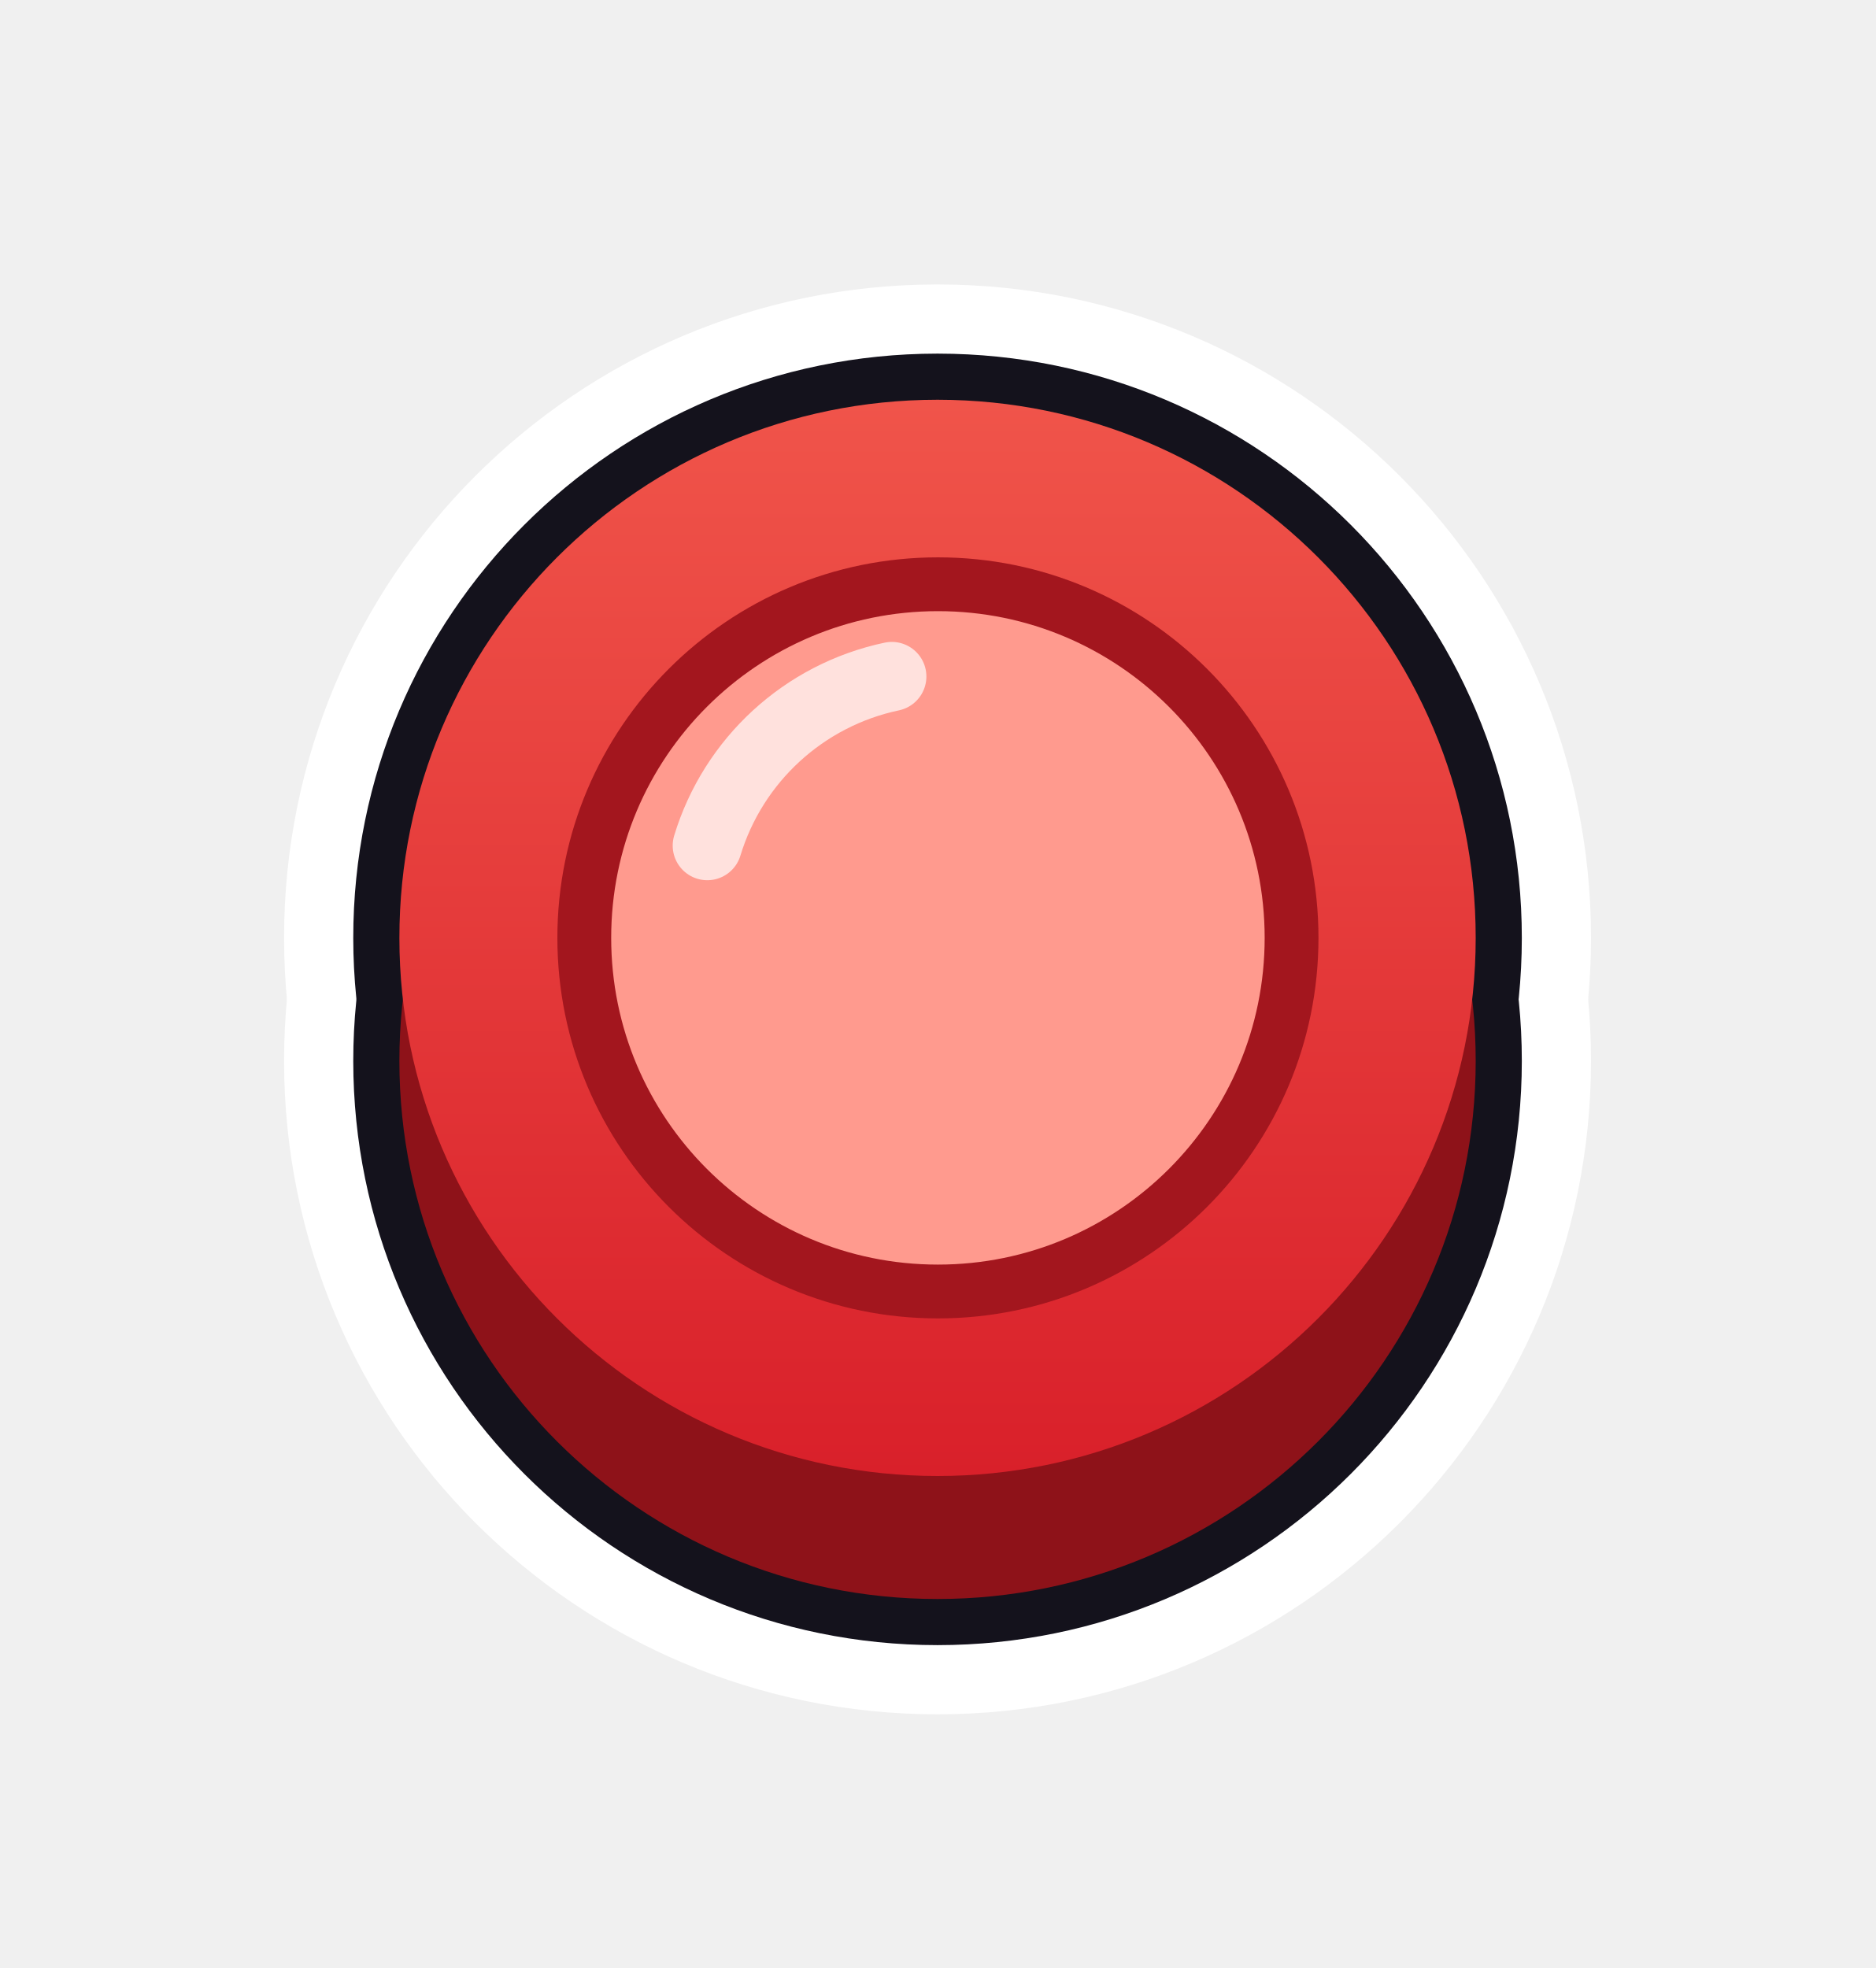
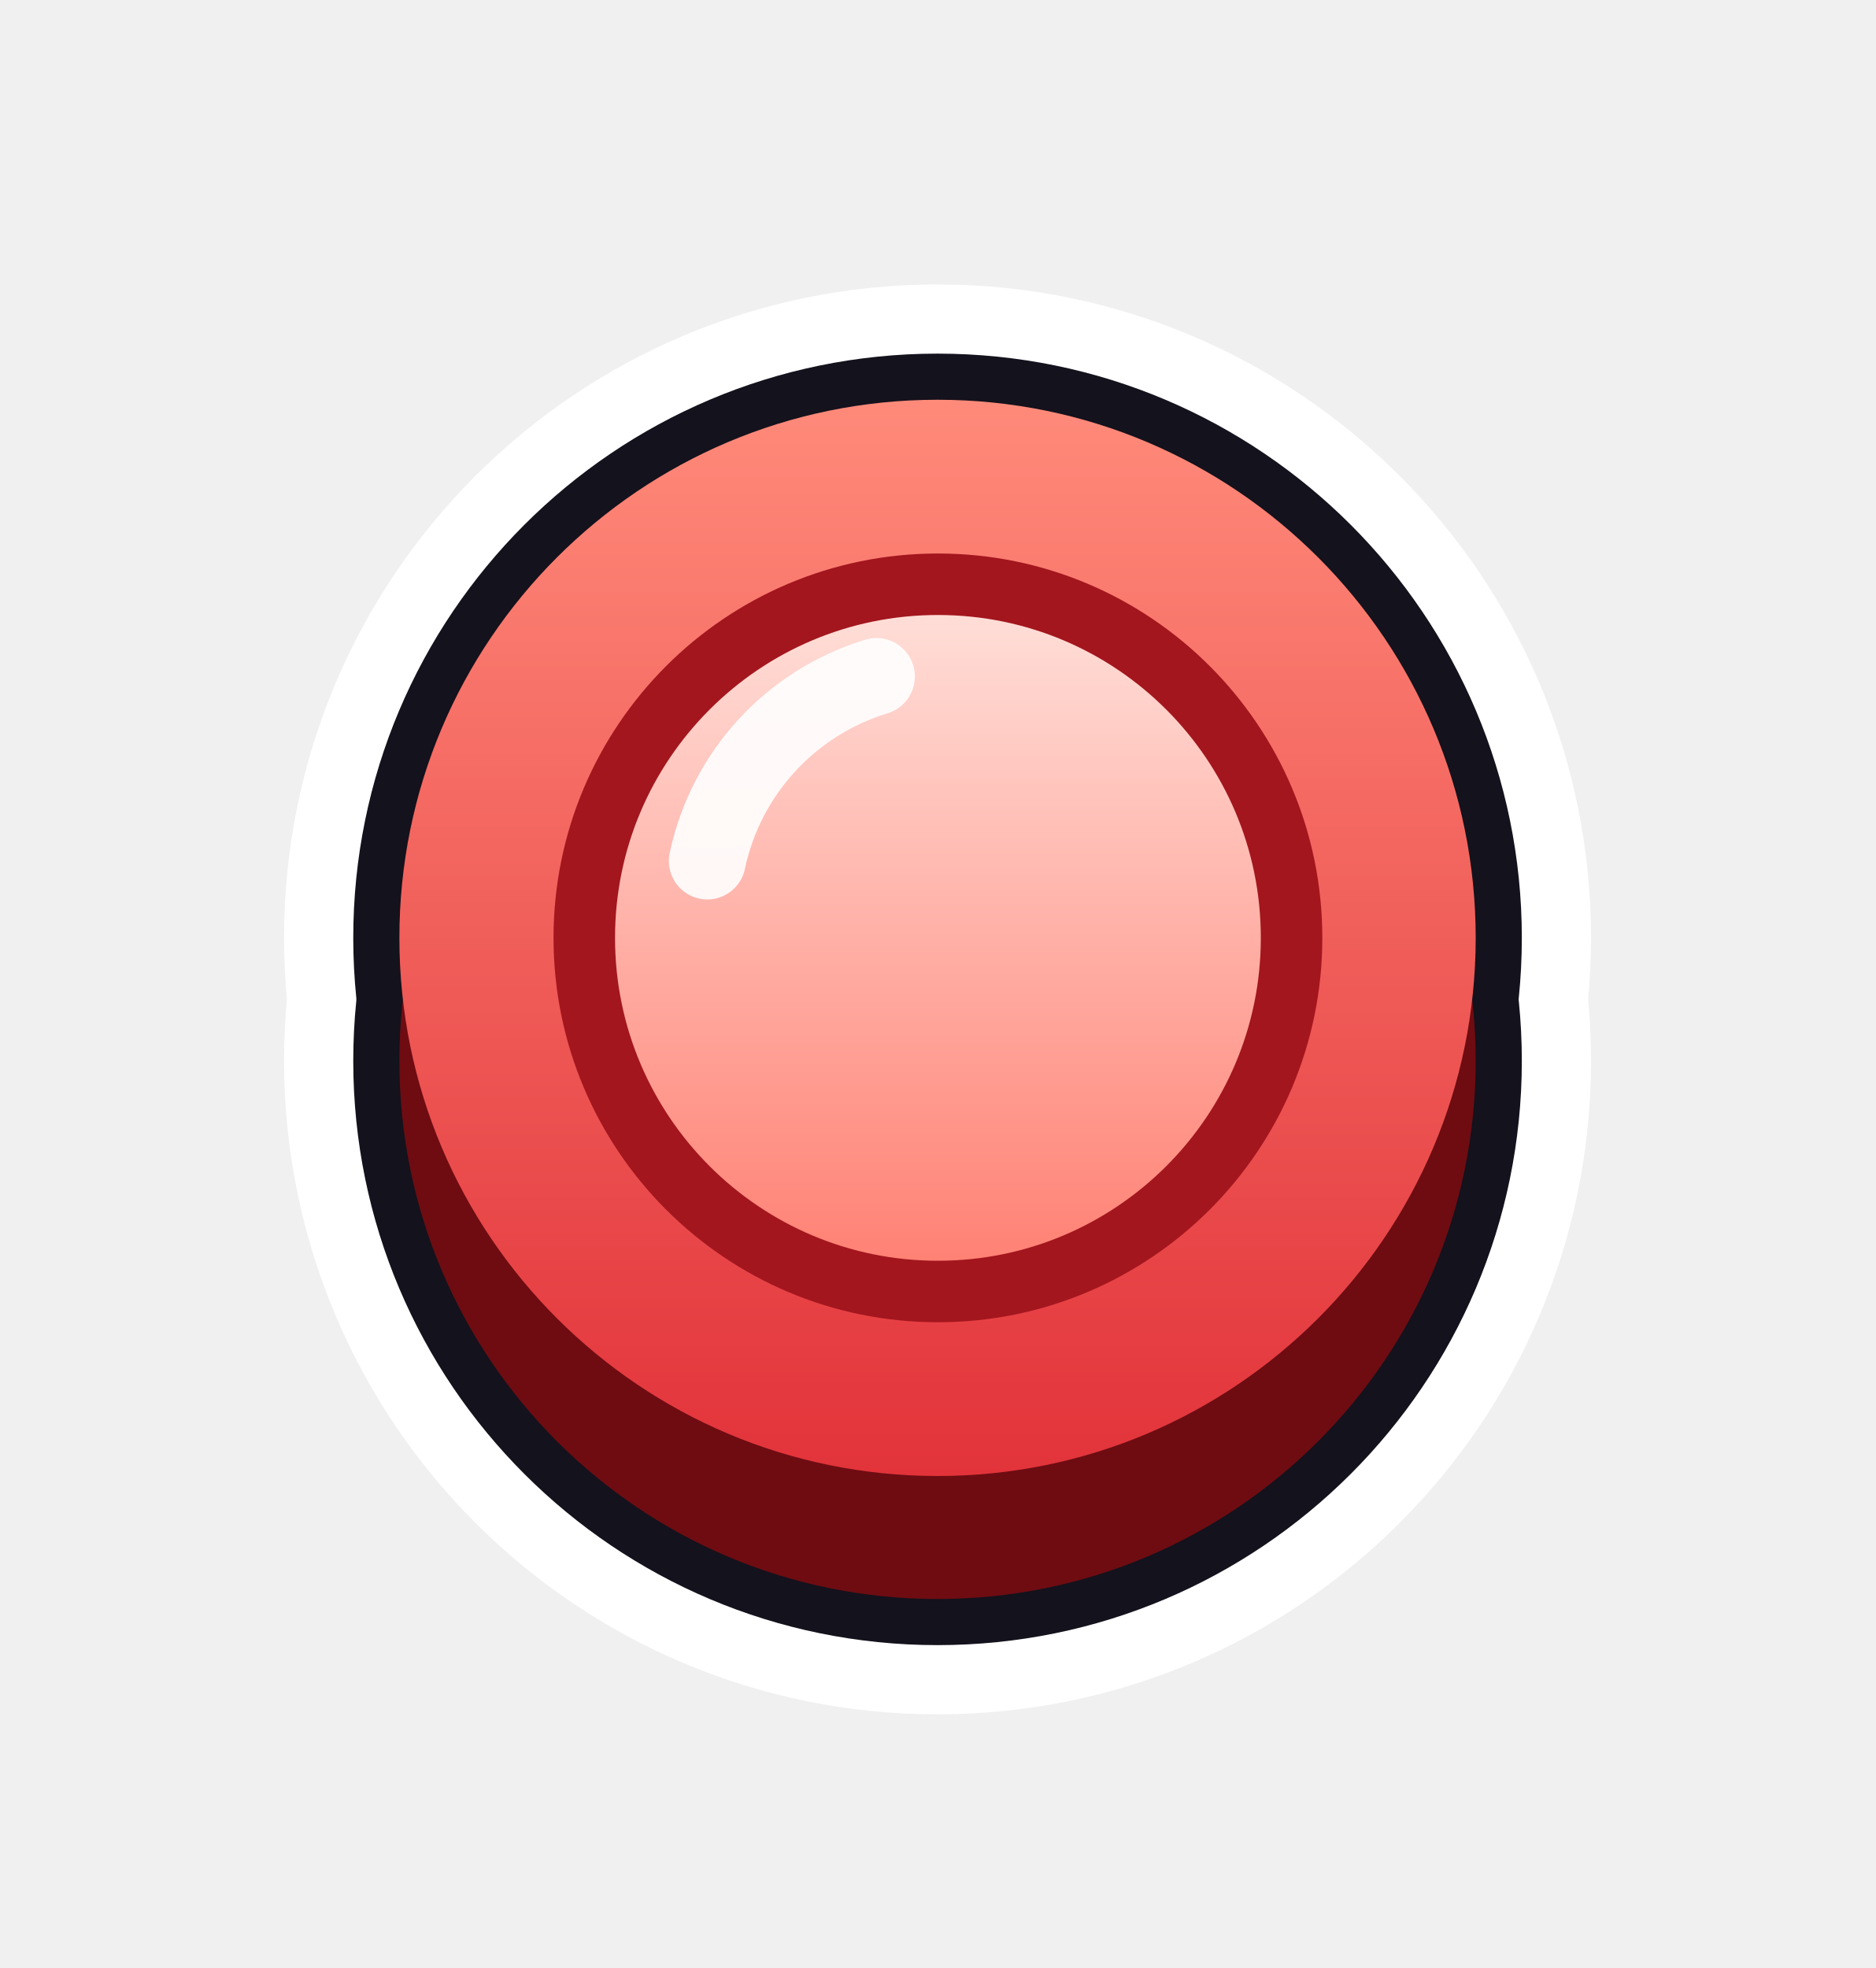
<svg xmlns="http://www.w3.org/2000/svg" viewBox="-22 -22 244 256" width="244" height="256">
  <defs>
    <linearGradient id="g" x1="0" y1="0" x2="0" y2="1">
-       <stop offset="0" stop-color="#F0544A" />
-       <stop offset="1" stop-color="#D9202A" />
+       <stop offset="0" stop-color="#FF8A7A" />
+       <stop offset="1" stop-color="#E2333A" />
    </linearGradient>
  </defs>
  <path d="M100,30 A70,70 0 1,1 99.9,30 Z" transform="translate(0,0)" fill="#fff" stroke="#fff" stroke-width="30" stroke-linejoin="round" />
  <path d="M100,30 A70,70 0 1,1 99.9,30 Z" transform="translate(0,16)" fill="#fff" stroke="#fff" stroke-width="30" stroke-linejoin="round" />
  <path d="M100,30 A70,70 0 1,1 99.9,30 Z" transform="translate(0,0)" fill="#14121C" stroke="#14121C" stroke-width="12" stroke-linejoin="round" />
  <path d="M100,30 A70,70 0 1,1 99.9,30 Z" transform="translate(0,16)" fill="#14121C" stroke="#14121C" stroke-width="12" stroke-linejoin="round" />
-   <path d="M100,30 A70,70 0 1,1 99.9,30 Z" transform="translate(0,16)" fill="#8E1219" />
+   <path d="M100,30 A70,70 0 1,1 99.9,30 Z" transform="translate(0,16)" fill="#6E0C12" />
  <path d="M100,30 A70,70 0 1,1 99.9,30 Z" transform="translate(0,0)" fill="url(#g)" />
-   <circle cx="100" cy="100" r="46" fill="#FF9A8E" stroke="#A3161E" stroke-width="7" />
-   <path d="M70,88 A32,32 0 0,1 94,66" fill="none" stroke="#fff" stroke-opacity="0.7" stroke-width="9" stroke-linecap="round" />
+   <linearGradient id="s" x1="0" y1="0" x2="0" y2="1">
+     <stop offset="0" stop-color="#FFE2DC" />
+     <stop offset="1" stop-color="#FF7D70" />
+   </linearGradient>
+   <circle cx="100" cy="100" r="46" fill="url(#s)" stroke="#A3161E" stroke-width="8" />
+   <path d="M70,90 A32,32 0 0,1 92,66" fill="none" stroke="#fff" stroke-opacity="0.9" stroke-width="10" stroke-linecap="round" />
</svg>
